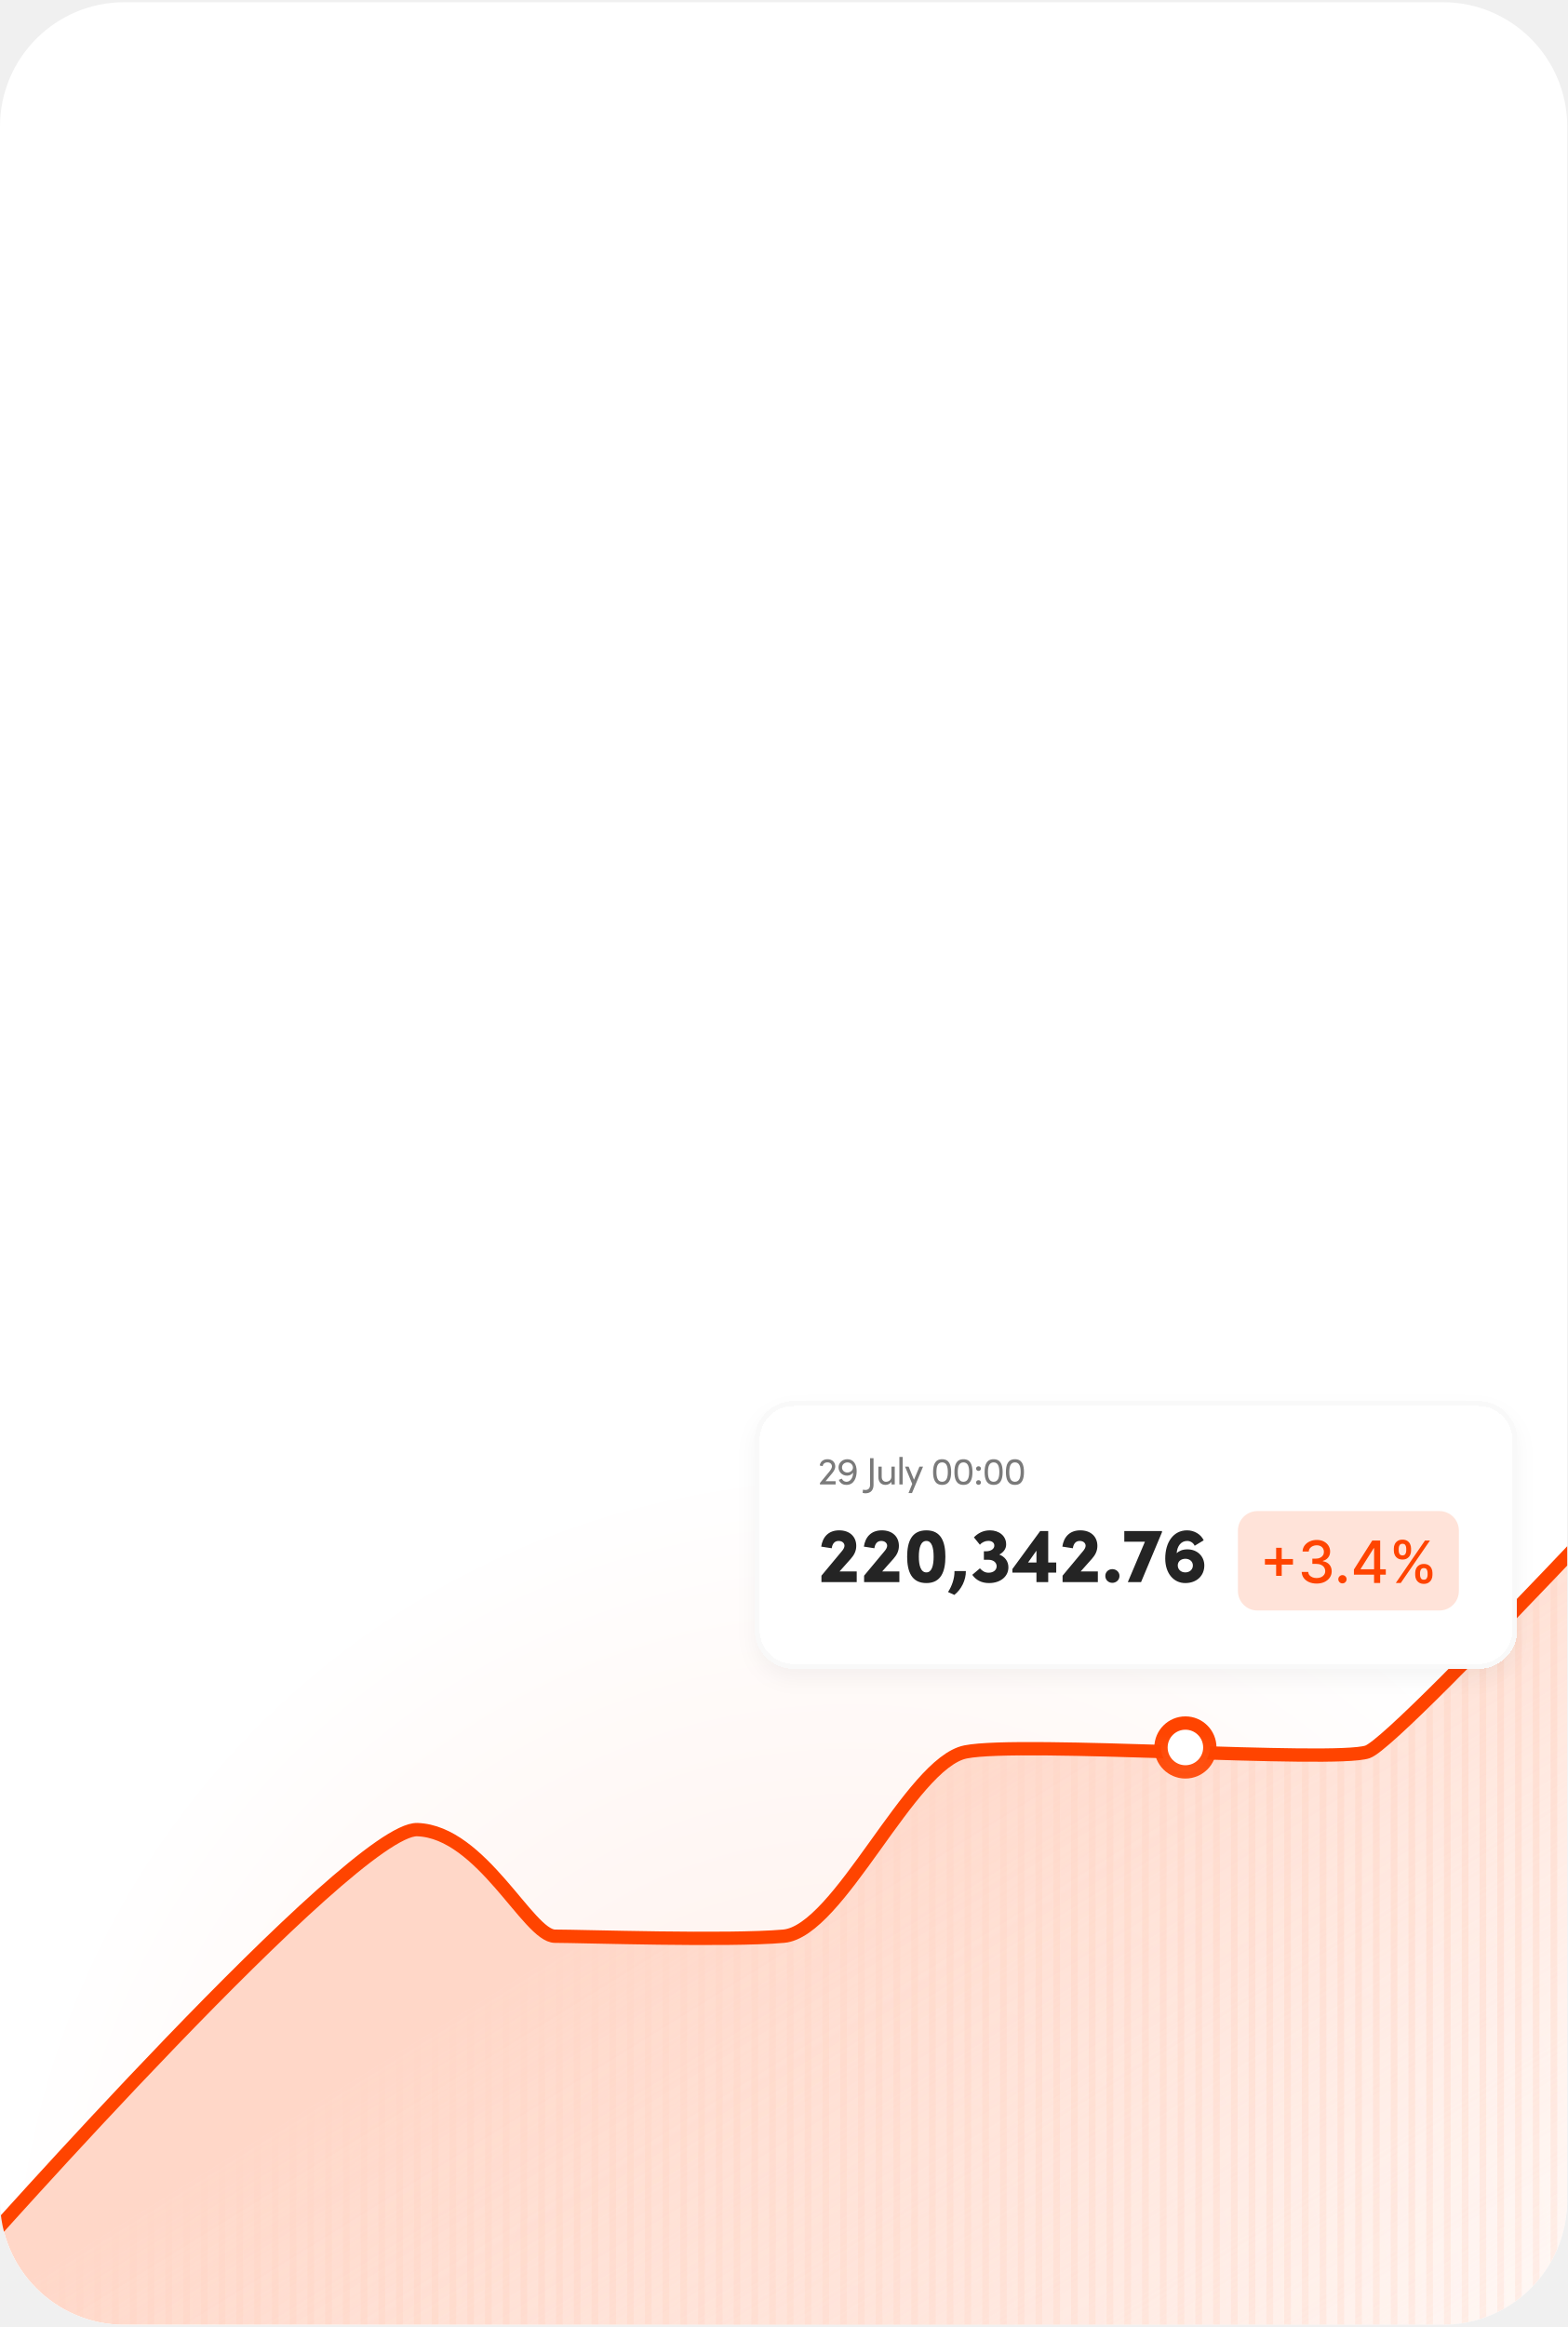
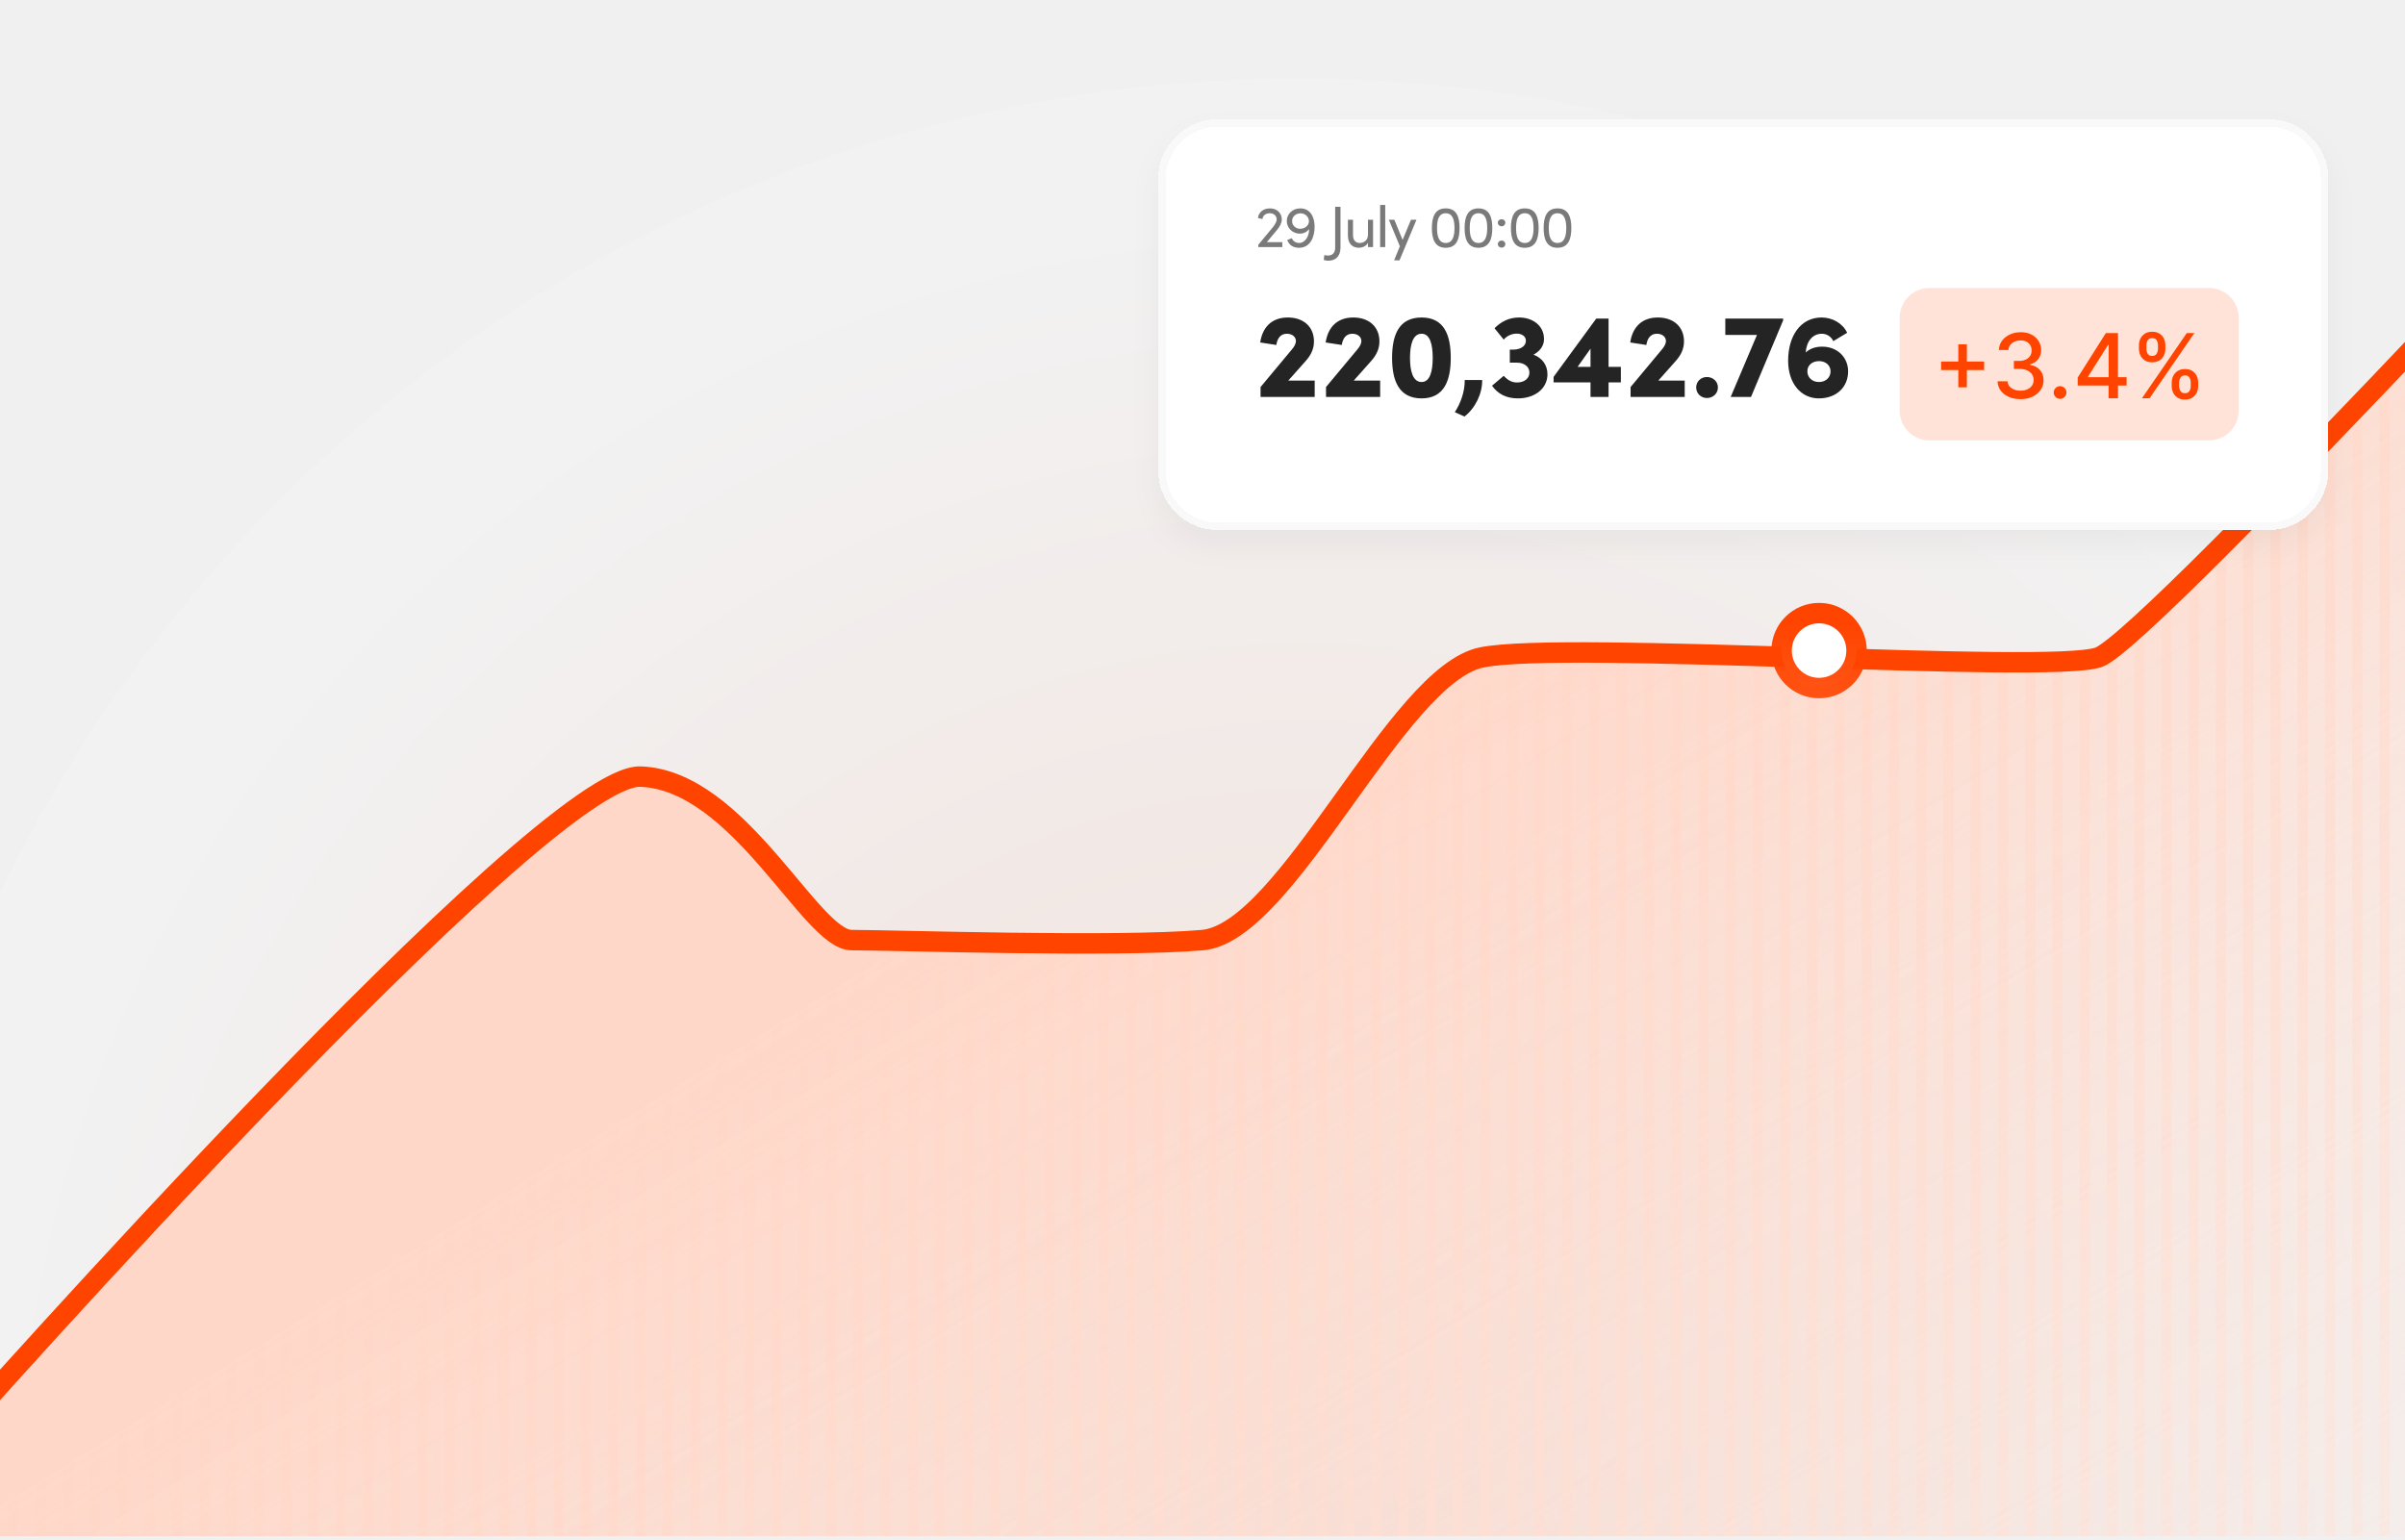
- <svg xmlns="http://www.w3.org/2000/svg" width="353" height="524" viewBox="0 0 353 524" fill="none">
-   <g clip-path="url(#clip0_2603_22739)">
-     <rect y="0.5" width="353" height="523" rx="28" fill="white" />
-     <g clip-path="url(#clip1_2603_22739)">
-       <circle cx="190.5" cy="521" r="211.5" fill="url(#paint0_radial_2603_22739)" fill-opacity="0.1" />
-       <mask id="mask0_2603_22739" style="mask-type:alpha" maskUnits="userSpaceOnUse" x="-26" y="242" width="441" height="371">
-         <rect width="408" height="258" transform="translate(-10 298.5)" fill="url(#paint1_linear_2603_22739)" />
-         <path d="M2 242.5L2 612.5" stroke="black" stroke-width="1.5" />
-         <path d="M6 242.5L6 612.5" stroke="black" stroke-width="1.5" />
-         <path d="M10 242.5L10 612.5" stroke="black" stroke-width="1.5" />
-         <path d="M14 242.5L14 612.5" stroke="black" stroke-width="1.5" />
-         <path d="M18 242.5L18 612.5" stroke="black" stroke-width="1.5" />
-         <path d="M22 242.5L22 612.5" stroke="black" stroke-width="1.5" />
-         <path d="M26 242.5L26 612.5" stroke="black" stroke-width="1.5" />
-         <path d="M30 242.5L30 612.5" stroke="black" stroke-width="1.5" />
-         <path d="M34 242.5L34 612.5" stroke="black" stroke-width="1.5" />
-         <path d="M38 242.5L38 612.5" stroke="black" stroke-width="1.5" />
-         <path d="M42 242.5L42 612.5" stroke="black" stroke-width="1.5" />
-         <path d="M46 242.5L46 612.5" stroke="black" stroke-width="1.5" />
-         <path d="M50 242.5L50 612.5" stroke="black" stroke-width="1.5" />
-         <path d="M54 242.5L54 612.5" stroke="black" stroke-width="1.5" />
-         <path d="M58 242.5L58 612.5" stroke="black" stroke-width="1.5" />
-         <path d="M62 242.5L62 612.5" stroke="black" stroke-width="1.5" />
-         <path d="M66 242.5L66 612.5" stroke="black" stroke-width="1.5" />
-         <path d="M70 242.5L70 612.5" stroke="black" stroke-width="1.5" />
-         <path d="M74 242.5L74 612.5" stroke="black" stroke-width="1.5" />
-         <path d="M78 242.5L78 612.5" stroke="black" stroke-width="1.5" />
-         <path d="M82 242.5L82 612.5" stroke="black" stroke-width="1.5" />
-         <path d="M86 242.5L86 612.5" stroke="black" stroke-width="1.5" />
-         <path d="M90 242.5L90 612.5" stroke="black" stroke-width="1.5" />
-         <path d="M94 242.5L94 612.5" stroke="black" stroke-width="1.5" />
-         <path d="M98 242.5L98 612.5" stroke="black" stroke-width="1.5" />
-         <path d="M102 242.5L102 612.5" stroke="black" stroke-width="1.5" />
-         <path d="M106 242.5L106 612.5" stroke="black" stroke-width="1.5" />
-         <path d="M110 242.5L110 612.5" stroke="black" stroke-width="1.5" />
-         <path d="M114 242.5L114 612.5" stroke="black" stroke-width="1.5" />
-         <path d="M118 242.5L118 612.5" stroke="black" stroke-width="1.5" />
-         <path d="M122 242.5L122 612.5" stroke="black" stroke-width="1.5" />
-         <path d="M126 242.5L126 612.5" stroke="black" stroke-width="1.5" />
-         <path d="M130 242.5L130 612.5" stroke="black" stroke-width="1.5" />
-         <path d="M134 242.5L134 612.5" stroke="black" stroke-width="1.5" />
-         <path d="M138 242.5L138 612.5" stroke="black" stroke-width="1.5" />
-         <path d="M142 242.5L142 612.5" stroke="black" stroke-width="1.5" />
-         <path d="M146 242.5L146 612.5" stroke="black" stroke-width="1.5" />
-         <path d="M150 242.5L150 612.5" stroke="black" stroke-width="1.5" />
-         <path d="M154 242.5L154 612.5" stroke="black" stroke-width="1.5" />
-         <path d="M158 242.5L158 612.5" stroke="black" stroke-width="1.5" />
-         <path d="M162 242.5L162 612.5" stroke="black" stroke-width="1.5" />
-         <path d="M166 242.5L166 612.5" stroke="black" stroke-width="1.5" />
-         <path d="M170 242.5L170 612.5" stroke="black" stroke-width="1.5" />
-         <path d="M174 242.5L174 612.5" stroke="black" stroke-width="1.5" />
-         <path d="M178 242.5L178 612.5" stroke="black" stroke-width="1.5" />
-         <path d="M182 242.5L182 612.5" stroke="black" stroke-width="1.5" />
-         <path d="M186 242.5L186 612.5" stroke="black" stroke-width="1.5" />
-         <path d="M190 242.5L190 612.5" stroke="black" stroke-width="1.5" />
-         <path d="M194 242.5L194 612.5" stroke="black" stroke-width="1.5" />
-         <path d="M198 242.5L198 612.5" stroke="black" stroke-width="1.5" />
-         <path d="M202 242.5L202 612.5" stroke="black" stroke-width="1.5" />
-         <path d="M206 242.5L206 612.5" stroke="black" stroke-width="1.5" />
-         <path d="M210 242.5L210 612.5" stroke="black" stroke-width="1.5" />
-         <path d="M214 242.5L214 612.5" stroke="black" stroke-width="1.5" />
-         <path d="M218 242.5L218 612.5" stroke="black" stroke-width="1.5" />
-         <path d="M222 242.5L222 612.5" stroke="black" stroke-width="1.5" />
-         <path d="M226 242.5L226 612.5" stroke="black" stroke-width="1.5" />
-         <path d="M230 242.5L230 612.5" stroke="black" stroke-width="1.5" />
-         <path d="M234 242.5L234 612.5" stroke="black" stroke-width="1.5" />
-         <path d="M238 242.5L238 612.5" stroke="black" stroke-width="1.5" />
-         <path d="M242 242.5L242 612.5" stroke="black" stroke-width="1.5" />
-         <path d="M246 242.5L246 612.5" stroke="black" stroke-width="1.5" />
-         <path d="M250 242.5L250 612.5" stroke="black" stroke-width="1.5" />
-         <path d="M254 242.5L254 612.5" stroke="black" stroke-width="1.5" />
-         <path d="M258 242.5V612.5" stroke="black" stroke-width="1.5" />
-         <path d="M262 242.5V612.5" stroke="black" stroke-width="1.5" />
-         <path d="M266 242.5V612.5" stroke="black" stroke-width="1.5" />
-         <path d="M270 242.5V612.5" stroke="black" stroke-width="1.5" />
-         <path d="M274 242.5V612.5" stroke="black" stroke-width="1.5" />
-         <path d="M278 242.5V612.5" stroke="black" stroke-width="1.5" />
-         <path d="M282 242.5V612.5" stroke="black" stroke-width="1.5" />
-         <path d="M286 242.5V612.5" stroke="black" stroke-width="1.5" />
-         <path d="M290 242.5V612.5" stroke="black" stroke-width="1.5" />
-         <path d="M294 242.5V612.5" stroke="black" stroke-width="1.5" />
-         <path d="M298 242.5V612.5" stroke="black" stroke-width="1.5" />
-         <path d="M302 242.5V612.5" stroke="black" stroke-width="1.5" />
-         <path d="M306 242.5V612.5" stroke="black" stroke-width="1.5" />
-         <path d="M310 242.5V612.5" stroke="black" stroke-width="1.5" />
-         <path d="M314 242.5V612.5" stroke="black" stroke-width="1.5" />
-         <path d="M318 242.5V612.5" stroke="black" stroke-width="1.5" />
-         <path d="M322 242.5V612.5" stroke="black" stroke-width="1.5" />
-         <path d="M326 242.5V612.5" stroke="black" stroke-width="1.5" />
-         <path d="M330 242.5V612.5" stroke="black" stroke-width="1.5" />
-         <path d="M334 242.5V612.5" stroke="black" stroke-width="1.5" />
-         <path d="M338 242.5V612.5" stroke="black" stroke-width="1.5" />
-         <path d="M342 242.5V612.5" stroke="black" stroke-width="1.5" />
-         <path d="M346 242.5V612.5" stroke="black" stroke-width="1.5" />
-         <path d="M350 242.5V612.5" stroke="black" stroke-width="1.5" />
-       </mask>
-       <g mask="url(#mask0_2603_22739)">
-         <path d="M96 412C81.5 411.5 -4 508 -4 508V548.5C-4 552.918 -0.418 556.5 4 556.5H395.5C399.918 556.5 403.5 552.918 403.5 548.5V298.5C403.5 298.5 317.5 392 310 394.5C302.5 397 232 392 219.5 394.5C207 397 191 434.9 178.5 436C166 437.1 133 436 127 436C121 436 110.5 412.5 96 412Z" fill="url(#paint2_linear_2603_22739)" />
-         <path d="M94 412C79.5 411.5 -6 508 -6 508V548.5C-6 552.918 -2.418 556.5 2 556.5H393.5C397.918 556.5 401.5 552.918 401.5 548.5V298.5C401.5 298.5 315.5 392 308 394.5C300.5 397 230 392 217.5 394.5C205 397 189 434.9 176.5 436C164 437.1 131 436 125 436C119 436 108.5 412.5 94 412Z" fill="url(#paint3_linear_2603_22739)" />
-       </g>
-       <path d="M-6 508C-6 508 79.5 411.5 94 412C108.5 412.5 119 436 125 436C131 436 164 437.1 176.5 436C189 434.9 205 397 217.5 394.5C230 392 300.5 397 308 394.5C315.5 392 401.5 298.5 401.5 298.5" stroke="#FF4400" stroke-width="3" stroke-linecap="round" />
-       <path d="M267 388C270.038 388 272.5 390.462 272.5 393.5C272.5 396.538 270.038 399 267 399C263.962 399 261.5 396.538 261.5 393.5C261.5 390.462 263.962 388 267 388Z" fill="white" stroke="url(#paint4_linear_2603_22739)" stroke-width="3" />
-       <g filter="url(#filter0_d_2603_22739)">
-         <rect x="170" y="315.5" width="171.751" height="60.308" rx="8.769" fill="white" shape-rendering="crispEdges" />
-         <rect x="170.548" y="316.048" width="170.654" height="59.212" rx="8.221" stroke="#F9F9F9" stroke-width="1.096" shape-rendering="crispEdges" />
-         <path d="M187.485 331.696L185.94 333.549H188.214V334.27H184.688V333.935L186.798 331.387C187.15 330.958 187.39 330.503 187.39 330.246C187.39 329.68 186.987 329.302 186.378 329.302C185.769 329.302 185.349 329.646 185.306 330.152L184.637 330.006C184.748 329.157 185.417 328.59 186.378 328.59C187.433 328.59 188.137 329.251 188.137 330.246C188.137 330.684 187.854 331.258 187.485 331.696ZM190.861 328.59C192.243 328.59 192.955 329.731 192.955 331.301C192.955 332.622 192.431 334.372 190.656 334.372C190.012 334.372 189.309 334.149 188.931 333.24L189.609 332.966C189.841 333.48 190.252 333.669 190.673 333.669C191.531 333.669 192.183 332.708 192.14 331.61C191.874 332.022 191.376 332.296 190.801 332.296C189.652 332.296 188.871 331.413 188.871 330.435C188.871 329.483 189.635 328.59 190.861 328.59ZM190.819 331.584C191.513 331.584 192.097 331.138 192.123 330.503C192.123 329.826 191.591 329.328 190.904 329.311C190.184 329.311 189.652 329.8 189.652 330.452C189.652 331.078 190.149 331.567 190.819 331.584ZM194.927 336.268C194.773 336.268 194.498 336.217 194.301 336.174L194.378 335.445C194.507 335.488 194.858 335.513 194.927 335.513C195.691 335.513 195.974 334.982 195.974 334.355V328.359H196.754V334.355C196.754 335.385 196.257 336.268 194.927 336.268ZM200.788 332.468V330.263H201.535V334.27H200.788V333.643C200.548 334.149 199.905 334.372 199.459 334.372C198.455 334.372 197.837 333.703 197.846 332.58V330.263H198.592V332.562C198.592 333.24 198.995 333.669 199.553 333.669C200.111 333.669 200.78 333.334 200.788 332.468ZM203.321 334.27H202.574V328.084H203.321V334.27ZM205.871 333.214L207.098 330.263H207.904L205.416 336.217H204.627L205.468 334.149L203.855 330.263H204.661L205.871 333.214ZM212.201 334.372C210.588 334.372 210.168 333.06 210.168 331.481C210.168 329.886 210.588 328.59 212.201 328.59C213.814 328.59 214.234 329.886 214.234 331.481C214.234 333.06 213.814 334.372 212.201 334.372ZM212.201 333.669C213.23 333.669 213.488 332.648 213.488 331.481C213.488 330.298 213.23 329.302 212.201 329.302C211.172 329.302 210.923 330.298 210.923 331.481C210.923 332.648 211.172 333.669 212.201 333.669ZM217.004 334.372C215.391 334.372 214.971 333.06 214.971 331.481C214.971 329.886 215.391 328.59 217.004 328.59C218.617 328.59 219.037 329.886 219.037 331.481C219.037 333.06 218.617 334.372 217.004 334.372ZM217.004 333.669C218.033 333.669 218.291 332.648 218.291 331.481C218.291 330.298 218.033 329.302 217.004 329.302C215.974 329.302 215.726 330.298 215.726 331.481C215.726 332.648 215.974 333.669 217.004 333.669ZM220.408 331.224C220.108 331.224 219.851 331.001 219.851 330.692C219.851 330.392 220.108 330.177 220.408 330.177C220.7 330.177 220.949 330.392 220.949 330.692C220.949 331.001 220.7 331.224 220.408 331.224ZM220.408 334.355C220.108 334.355 219.851 334.141 219.851 333.841C219.851 333.532 220.108 333.309 220.408 333.309C220.7 333.309 220.949 333.532 220.949 333.841C220.949 334.141 220.7 334.355 220.408 334.355ZM223.803 334.372C222.19 334.372 221.77 333.06 221.77 331.481C221.77 329.886 222.19 328.59 223.803 328.59C225.416 328.59 225.836 329.886 225.836 331.481C225.836 333.06 225.416 334.372 223.803 334.372ZM223.803 333.669C224.832 333.669 225.09 332.648 225.09 331.481C225.09 330.298 224.832 329.302 223.803 329.302C222.773 329.302 222.525 330.298 222.525 331.481C222.525 332.648 222.773 333.669 223.803 333.669ZM228.606 334.372C226.993 334.372 226.572 333.06 226.572 331.481C226.572 329.886 226.993 328.59 228.606 328.59C230.218 328.59 230.639 329.886 230.639 331.481C230.639 333.06 230.218 334.372 228.606 334.372ZM228.606 333.669C229.635 333.669 229.892 332.648 229.892 331.481C229.892 330.298 229.635 329.302 228.606 329.302C227.576 329.302 227.327 330.298 227.327 331.481C227.327 332.648 227.576 333.669 228.606 333.669Z" fill="#7A7A7A" />
-         <path d="M191.634 351.008L189.091 353.867H192.967V356.27H185.022V354.814L189.582 349.342C189.985 348.886 190.213 348.43 190.213 348.079C190.213 347.448 189.669 346.992 188.88 346.992C187.968 346.992 187.477 347.658 187.337 348.64L184.969 348.272C185.285 346.115 186.6 344.606 189.021 344.606C191.371 344.606 192.862 346.009 192.862 348.114C192.862 349.289 192.353 350.201 191.634 351.008ZM201.242 351.008L198.699 353.867H202.575V356.27H194.63V354.814L199.19 349.342C199.594 348.886 199.822 348.43 199.822 348.079C199.822 347.448 199.278 346.992 198.489 346.992C197.577 346.992 197.086 347.658 196.945 348.64L194.578 348.272C194.893 346.115 196.209 344.606 198.629 344.606C200.979 344.606 202.47 346.009 202.47 348.114C202.47 349.289 201.962 350.201 201.242 351.008ZM208.659 356.48C205.291 356.48 204.327 353.832 204.327 350.534C204.327 347.22 205.291 344.606 208.659 344.606C211.991 344.606 212.938 347.22 212.938 350.534C212.938 353.832 211.991 356.48 208.659 356.48ZM208.659 354.077C209.886 354.077 210.29 352.516 210.29 350.534C210.29 348.535 209.886 346.992 208.659 346.992C207.396 346.992 206.957 348.535 206.957 350.534C206.957 352.516 207.396 354.077 208.659 354.077ZM214.954 359.146L213.533 358.497C214.34 357.287 215.024 355.498 214.989 353.779H217.549C217.584 355.796 216.532 357.918 214.954 359.146ZM225.081 350.061C226.343 350.534 227.133 351.587 227.133 352.937C227.133 355.007 225.326 356.48 222.783 356.48C221.152 356.48 219.872 355.866 218.995 354.621L220.714 353.165C221.275 353.779 221.871 354.147 222.66 354.147C223.783 354.147 224.484 353.516 224.484 352.692C224.484 351.85 223.748 351.236 222.66 351.236H221.608V349.324H222.082C223.344 349.324 224.046 348.658 223.958 347.921C223.906 347.342 223.362 346.974 222.608 346.974C221.906 346.974 221.152 347.307 220.714 347.851L219.363 346.185C220.258 345.273 221.415 344.606 222.976 344.606C224.993 344.606 226.659 345.834 226.624 347.816C226.624 348.745 226.028 349.57 225.081 350.061ZM236.1 351.85H237.906V354.13H236.1V356.27H233.451V354.13H228.032V353.323L234.293 344.764H236.1V351.85ZM233.451 349.184L231.557 351.85H233.451V349.184ZM245.946 351.008L243.403 353.867H247.279V356.27H239.334V354.814L243.894 349.342C244.297 348.886 244.525 348.43 244.525 348.079C244.525 347.448 243.981 346.992 243.192 346.992C242.28 346.992 241.789 347.658 241.649 348.64L239.281 348.272C239.597 346.115 240.912 344.606 243.332 344.606C245.683 344.606 247.173 346.009 247.173 348.114C247.173 349.289 246.665 350.201 245.946 351.008ZM250.538 356.427C249.679 356.427 248.96 355.778 248.96 354.866C248.96 353.989 249.679 353.341 250.538 353.341C251.415 353.341 252.152 353.989 252.152 354.866C252.152 355.778 251.415 356.427 250.538 356.427ZM253.236 347.167V344.764H261.725V345.027L257.007 356.27H254.025L257.884 347.167H253.236ZM267.438 348.886C269.753 348.886 271.261 350.517 271.261 352.516C271.261 354.814 269.56 356.48 266.964 356.48C264.351 356.48 262.457 354.288 262.457 350.955C262.457 347.29 264.298 344.606 267.368 344.606C268.928 344.606 270.454 345.431 271.121 346.851L269.086 348.079C268.788 347.395 268.104 346.992 267.403 346.992C266.052 346.992 265.158 348.096 265.035 349.745C265.579 349.237 266.368 348.886 267.438 348.886ZM266.982 354.077C267.981 354.077 268.683 353.411 268.683 352.516C268.683 351.639 267.999 351.025 267.017 351.008C265.982 351.008 265.28 351.622 265.28 352.499C265.28 353.393 265.964 354.077 266.982 354.077Z" fill="#242424" />
-         <rect x="278.827" y="340.27" width="49.769" height="22.385" rx="4.385" fill="#FF4400" fill-opacity="0.15" />
-         <path d="M287.436 354.855V348.54H288.693V354.855H287.436ZM284.909 352.323V351.071H291.225V352.323H284.909ZM296.569 356.593C295.927 356.593 295.354 356.482 294.85 356.261C294.348 356.04 293.951 355.733 293.658 355.341C293.369 354.945 293.213 354.488 293.191 353.968H294.658C294.677 354.251 294.772 354.497 294.943 354.706C295.117 354.911 295.345 355.07 295.625 355.182C295.905 355.294 296.217 355.35 296.559 355.35C296.936 355.35 297.269 355.285 297.559 355.154C297.852 355.023 298.08 354.841 298.245 354.607C298.411 354.371 298.493 354.098 298.493 353.79C298.493 353.469 298.411 353.187 298.245 352.945C298.084 352.698 297.845 352.505 297.531 352.365C297.219 352.225 296.843 352.155 296.4 352.155H295.592V350.978H296.4C296.755 350.978 297.067 350.914 297.335 350.786C297.606 350.659 297.817 350.481 297.97 350.254C298.122 350.023 298.199 349.754 298.199 349.446C298.199 349.15 298.132 348.893 297.998 348.675C297.867 348.454 297.68 348.281 297.437 348.157C297.198 348.032 296.914 347.97 296.587 347.97C296.276 347.97 295.985 348.027 295.714 348.143C295.446 348.255 295.228 348.417 295.06 348.628C294.892 348.837 294.801 349.088 294.789 349.38H293.392C293.408 348.863 293.56 348.409 293.85 348.016C294.143 347.624 294.529 347.317 295.008 347.096C295.488 346.875 296.02 346.765 296.606 346.765C297.219 346.765 297.749 346.884 298.194 347.124C298.643 347.361 298.988 347.677 299.231 348.072C299.477 348.468 299.599 348.901 299.595 349.371C299.599 349.907 299.449 350.361 299.147 350.735C298.848 351.109 298.449 351.359 297.951 351.487V351.562C298.586 351.658 299.078 351.911 299.427 352.319C299.779 352.727 299.954 353.233 299.95 353.837C299.954 354.363 299.807 354.835 299.511 355.252C299.219 355.669 298.818 355.998 298.311 356.238C297.803 356.474 297.222 356.593 296.569 356.593ZM302.372 356.551C302.117 356.551 301.898 356.46 301.714 356.28C301.53 356.096 301.438 355.875 301.438 355.616C301.438 355.361 301.53 355.143 301.714 354.962C301.898 354.779 302.117 354.687 302.372 354.687C302.628 354.687 302.847 354.779 303.031 354.962C303.215 355.143 303.307 355.361 303.307 355.616C303.307 355.788 303.263 355.945 303.176 356.088C303.092 356.228 302.98 356.34 302.84 356.425C302.699 356.509 302.544 356.551 302.372 356.551ZM304.958 354.593V353.426L309.092 346.895H310.012V348.614H309.428L306.471 353.295V353.37H312.138V354.593H304.958ZM309.494 356.462V354.238L309.503 353.706V346.895H310.872V356.462H309.494ZM318.759 354.668V354.164C318.759 353.802 318.834 353.472 318.983 353.173C319.136 352.871 319.357 352.63 319.646 352.449C319.939 352.266 320.293 352.174 320.707 352.174C321.13 352.174 321.485 352.264 321.772 352.445C322.058 352.625 322.275 352.867 322.421 353.169C322.571 353.471 322.645 353.802 322.645 354.164V354.668C322.645 355.029 322.571 355.361 322.421 355.663C322.272 355.962 322.052 356.203 321.763 356.387C321.476 356.568 321.124 356.658 320.707 356.658C320.286 356.658 319.931 356.568 319.642 356.387C319.352 356.203 319.133 355.962 318.983 355.663C318.834 355.361 318.759 355.029 318.759 354.668ZM319.847 354.164V354.668C319.847 354.936 319.911 355.179 320.039 355.397C320.167 355.615 320.389 355.724 320.707 355.724C321.021 355.724 321.241 355.615 321.365 355.397C321.49 355.179 321.552 354.936 321.552 354.668V354.164C321.552 353.896 321.492 353.653 321.37 353.435C321.252 353.217 321.031 353.108 320.707 353.108C320.395 353.108 320.174 353.217 320.044 353.435C319.913 353.653 319.847 353.896 319.847 354.164ZM313.948 349.194V348.689C313.948 348.328 314.022 347.996 314.172 347.694C314.324 347.392 314.546 347.151 314.835 346.97C315.128 346.789 315.481 346.699 315.896 346.699C316.319 346.699 316.674 346.789 316.961 346.97C317.247 347.151 317.463 347.392 317.61 347.694C317.756 347.996 317.829 348.328 317.829 348.689V349.194C317.829 349.555 317.755 349.886 317.605 350.189C317.459 350.487 317.241 350.729 316.951 350.913C316.665 351.093 316.313 351.183 315.896 351.183C315.472 351.183 315.115 351.093 314.826 350.913C314.539 350.729 314.321 350.487 314.172 350.189C314.022 349.886 313.948 349.555 313.948 349.194ZM315.041 348.689V349.194C315.041 349.461 315.103 349.704 315.228 349.922C315.355 350.14 315.578 350.249 315.896 350.249C316.207 350.249 316.425 350.14 316.549 349.922C316.677 349.704 316.741 349.461 316.741 349.194V348.689C316.741 348.421 316.68 348.178 316.559 347.96C316.437 347.742 316.216 347.633 315.896 347.633C315.584 347.633 315.363 347.742 315.232 347.96C315.105 348.178 315.041 348.421 315.041 348.689ZM314.391 356.462L320.968 346.895H322.085L315.508 356.462H314.391Z" fill="#FF4400" />
-       </g>
+ <svg xmlns="http://www.w3.org/2000/svg" width="353" height="226" viewBox="0 0 353 226" fill="none">
+   <g clip-path="url(#clip0_2603_22751)">
+     <circle cx="190.5" cy="223" r="211.5" fill="url(#paint0_radial_2603_22751)" fill-opacity="0.1" />
+     <mask id="mask0_2603_22751" style="mask-type:alpha" maskUnits="userSpaceOnUse" x="-26" y="-56" width="441" height="371">
+       <rect width="408" height="258" transform="translate(-10 0.5)" fill="url(#paint1_linear_2603_22751)" />
+       <path d="M2 -55.5L2 314.5" stroke="black" stroke-width="1.5" />
+       <path d="M6 -55.5L6 314.5" stroke="black" stroke-width="1.5" />
+       <path d="M10 -55.5L10 314.5" stroke="black" stroke-width="1.5" />
+       <path d="M14 -55.5L14 314.5" stroke="black" stroke-width="1.5" />
+       <path d="M18 -55.5L18 314.5" stroke="black" stroke-width="1.5" />
+       <path d="M22 -55.5L22 314.5" stroke="black" stroke-width="1.5" />
+       <path d="M26 -55.5L26 314.5" stroke="black" stroke-width="1.5" />
+       <path d="M30 -55.5L30 314.5" stroke="black" stroke-width="1.5" />
+       <path d="M34 -55.5L34 314.5" stroke="black" stroke-width="1.5" />
+       <path d="M38 -55.5L38 314.5" stroke="black" stroke-width="1.5" />
+       <path d="M42 -55.5L42 314.5" stroke="black" stroke-width="1.5" />
+       <path d="M46 -55.5L46 314.5" stroke="black" stroke-width="1.5" />
+       <path d="M50 -55.5L50 314.5" stroke="black" stroke-width="1.5" />
+       <path d="M54 -55.5L54 314.5" stroke="black" stroke-width="1.5" />
+       <path d="M58 -55.5L58 314.5" stroke="black" stroke-width="1.5" />
+       <path d="M62 -55.5L62 314.5" stroke="black" stroke-width="1.5" />
+       <path d="M66 -55.5L66 314.5" stroke="black" stroke-width="1.5" />
+       <path d="M70 -55.5L70 314.5" stroke="black" stroke-width="1.5" />
+       <path d="M74 -55.5L74 314.5" stroke="black" stroke-width="1.5" />
+       <path d="M78 -55.5L78 314.5" stroke="black" stroke-width="1.5" />
+       <path d="M82 -55.5L82 314.5" stroke="black" stroke-width="1.5" />
+       <path d="M86 -55.5L86 314.5" stroke="black" stroke-width="1.5" />
+       <path d="M90 -55.5L90 314.5" stroke="black" stroke-width="1.5" />
+       <path d="M94 -55.5L94 314.5" stroke="black" stroke-width="1.5" />
+       <path d="M98 -55.5L98 314.5" stroke="black" stroke-width="1.5" />
+       <path d="M102 -55.5L102 314.5" stroke="black" stroke-width="1.5" />
+       <path d="M106 -55.5L106 314.5" stroke="black" stroke-width="1.5" />
+       <path d="M110 -55.5L110 314.5" stroke="black" stroke-width="1.5" />
+       <path d="M114 -55.5L114 314.5" stroke="black" stroke-width="1.5" />
+       <path d="M118 -55.5L118 314.5" stroke="black" stroke-width="1.5" />
+       <path d="M122 -55.5L122 314.5" stroke="black" stroke-width="1.5" />
+       <path d="M126 -55.5L126 314.5" stroke="black" stroke-width="1.5" />
+       <path d="M130 -55.5L130 314.5" stroke="black" stroke-width="1.5" />
+       <path d="M134 -55.5L134 314.5" stroke="black" stroke-width="1.5" />
+       <path d="M138 -55.5L138 314.5" stroke="black" stroke-width="1.5" />
+       <path d="M142 -55.5L142 314.5" stroke="black" stroke-width="1.5" />
+       <path d="M146 -55.5L146 314.5" stroke="black" stroke-width="1.5" />
+       <path d="M150 -55.5L150 314.5" stroke="black" stroke-width="1.5" />
+       <path d="M154 -55.5L154 314.5" stroke="black" stroke-width="1.5" />
+       <path d="M158 -55.5L158 314.5" stroke="black" stroke-width="1.5" />
+       <path d="M162 -55.5L162 314.5" stroke="black" stroke-width="1.5" />
+       <path d="M166 -55.5L166 314.5" stroke="black" stroke-width="1.5" />
+       <path d="M170 -55.5L170 314.5" stroke="black" stroke-width="1.5" />
+       <path d="M174 -55.5L174 314.5" stroke="black" stroke-width="1.5" />
+       <path d="M178 -55.5L178 314.5" stroke="black" stroke-width="1.5" />
+       <path d="M182 -55.5L182 314.5" stroke="black" stroke-width="1.5" />
+       <path d="M186 -55.5L186 314.5" stroke="black" stroke-width="1.5" />
+       <path d="M190 -55.5L190 314.5" stroke="black" stroke-width="1.5" />
+       <path d="M194 -55.5L194 314.5" stroke="black" stroke-width="1.5" />
+       <path d="M198 -55.5L198 314.5" stroke="black" stroke-width="1.5" />
+       <path d="M202 -55.5L202 314.5" stroke="black" stroke-width="1.5" />
+       <path d="M206 -55.5L206 314.5" stroke="black" stroke-width="1.5" />
+       <path d="M210 -55.5L210 314.5" stroke="black" stroke-width="1.5" />
+       <path d="M214 -55.5L214 314.5" stroke="black" stroke-width="1.5" />
+       <path d="M218 -55.5L218 314.5" stroke="black" stroke-width="1.5" />
+       <path d="M222 -55.5L222 314.5" stroke="black" stroke-width="1.5" />
+       <path d="M226 -55.5L226 314.5" stroke="black" stroke-width="1.5" />
+       <path d="M230 -55.5L230 314.5" stroke="black" stroke-width="1.5" />
+       <path d="M234 -55.5L234 314.5" stroke="black" stroke-width="1.5" />
+       <path d="M238 -55.5L238 314.5" stroke="black" stroke-width="1.5" />
+       <path d="M242 -55.5L242 314.5" stroke="black" stroke-width="1.5" />
+       <path d="M246 -55.5L246 314.5" stroke="black" stroke-width="1.5" />
+       <path d="M250 -55.5L250 314.5" stroke="black" stroke-width="1.5" />
+       <path d="M254 -55.5L254 314.5" stroke="black" stroke-width="1.5" />
+       <path d="M258 -55.5V314.5" stroke="black" stroke-width="1.5" />
+       <path d="M262 -55.5V314.5" stroke="black" stroke-width="1.5" />
+       <path d="M266 -55.5V314.5" stroke="black" stroke-width="1.5" />
+       <path d="M270 -55.5V314.5" stroke="black" stroke-width="1.5" />
+       <path d="M274 -55.5V314.5" stroke="black" stroke-width="1.5" />
+       <path d="M278 -55.5V314.5" stroke="black" stroke-width="1.5" />
+       <path d="M282 -55.5V314.5" stroke="black" stroke-width="1.5" />
+       <path d="M286 -55.5V314.5" stroke="black" stroke-width="1.5" />
+       <path d="M290 -55.5V314.5" stroke="black" stroke-width="1.5" />
+       <path d="M294 -55.5V314.5" stroke="black" stroke-width="1.5" />
+       <path d="M298 -55.5V314.5" stroke="black" stroke-width="1.5" />
+       <path d="M302 -55.5V314.5" stroke="black" stroke-width="1.5" />
+       <path d="M306 -55.5V314.5" stroke="black" stroke-width="1.5" />
+       <path d="M310 -55.5V314.5" stroke="black" stroke-width="1.5" />
+       <path d="M314 -55.5V314.5" stroke="black" stroke-width="1.5" />
+       <path d="M318 -55.5V314.5" stroke="black" stroke-width="1.5" />
+       <path d="M322 -55.5V314.5" stroke="black" stroke-width="1.5" />
+       <path d="M326 -55.5V314.5" stroke="black" stroke-width="1.5" />
+       <path d="M330 -55.5V314.5" stroke="black" stroke-width="1.5" />
+       <path d="M334 -55.5V314.5" stroke="black" stroke-width="1.5" />
+       <path d="M338 -55.5V314.5" stroke="black" stroke-width="1.5" />
+       <path d="M342 -55.5V314.5" stroke="black" stroke-width="1.5" />
+       <path d="M346 -55.5V314.5" stroke="black" stroke-width="1.5" />
+       <path d="M350 -55.5V314.5" stroke="black" stroke-width="1.5" />
+     </mask>
+     <g mask="url(#mask0_2603_22751)">
+       <path d="M96 114C81.5 113.5 -4 210 -4 210V250.5C-4 254.918 -0.418 258.5 4 258.5H395.5C399.918 258.5 403.5 254.918 403.5 250.5V0.5C403.5 0.5 317.5 94 310 96.5C302.5 99 232 94 219.5 96.5C207 99 191 136.9 178.5 138C166 139.1 133 138 127 138C121 138 110.5 114.5 96 114Z" fill="url(#paint2_linear_2603_22751)" />
+       <path d="M94 114C79.5 113.5 -6 210 -6 210V250.5C-6 254.918 -2.418 258.5 2 258.5H393.5C397.918 258.5 401.5 254.918 401.5 250.5V0.5C401.5 0.5 315.5 94 308 96.5C300.5 99 230 94 217.5 96.5C205 99 189 136.9 176.5 138C164 139.1 131 138 125 138C119 138 108.5 114.5 94 114Z" fill="url(#paint3_linear_2603_22751)" />
+     </g>
+     <path d="M-6 210C-6 210 79.5 113.5 94 114C108.5 114.5 119 138 125 138C131 138 164 139.1 176.5 138C189 136.9 205 99 217.5 96.5C230 94 300.5 99 308 96.5C315.5 94 401.5 0.5 401.5 0.5" stroke="#FF4400" stroke-width="3" stroke-linecap="round" />
+     <path d="M267 90C270.038 90 272.5 92.462 272.5 95.5C272.5 98.538 270.038 101 267 101C263.962 101 261.5 98.538 261.5 95.5C261.5 92.462 263.962 90 267 90Z" fill="white" stroke="url(#paint4_linear_2603_22751)" stroke-width="3" />
+     <g filter="url(#filter0_d_2603_22751)">
+       <rect x="170" y="17.5" width="171.751" height="60.308" rx="8.769" fill="white" shape-rendering="crispEdges" />
+       <rect x="170.548" y="18.048" width="170.654" height="59.212" rx="8.221" stroke="#F9F9F9" stroke-width="1.096" shape-rendering="crispEdges" />
+       <path d="M187.485 33.696L185.94 35.549H188.214V36.27H184.688V35.935L186.798 33.387C187.15 32.958 187.39 32.504 187.39 32.246C187.39 31.68 186.987 31.302 186.378 31.302C185.769 31.302 185.349 31.646 185.306 32.152L184.637 32.006C184.748 31.157 185.417 30.59 186.378 30.59C187.433 30.59 188.137 31.251 188.137 32.246C188.137 32.684 187.854 33.258 187.485 33.696ZM190.861 30.59C192.243 30.59 192.955 31.731 192.955 33.301C192.955 34.622 192.431 36.373 190.656 36.373C190.012 36.373 189.309 36.149 188.931 35.24L189.609 34.966C189.841 35.48 190.252 35.669 190.673 35.669C191.531 35.669 192.183 34.708 192.14 33.61C191.874 34.022 191.376 34.296 190.801 34.296C189.652 34.296 188.871 33.413 188.871 32.435C188.871 31.483 189.635 30.59 190.861 30.59ZM190.819 33.584C191.513 33.584 192.097 33.138 192.123 32.504C192.123 31.826 191.591 31.328 190.904 31.311C190.184 31.311 189.652 31.8 189.652 32.452C189.652 33.078 190.149 33.567 190.819 33.584ZM194.927 38.268C194.773 38.268 194.498 38.217 194.301 38.174L194.378 37.445C194.507 37.488 194.858 37.513 194.927 37.513C195.691 37.513 195.974 36.982 195.974 36.355V30.359H196.754V36.355C196.754 37.385 196.257 38.268 194.927 38.268ZM200.788 34.468V32.263H201.535V36.27H200.788V35.643C200.548 36.149 199.905 36.373 199.459 36.373C198.455 36.373 197.837 35.703 197.846 34.58V32.263H198.592V34.562C198.592 35.24 198.995 35.669 199.553 35.669C200.111 35.669 200.78 35.334 200.788 34.468ZM203.321 36.27H202.574V30.084H203.321V36.27ZM205.871 35.214L207.098 32.263H207.904L205.416 38.217H204.627L205.468 36.149L203.855 32.263H204.661L205.871 35.214ZM212.201 36.373C210.588 36.373 210.168 35.06 210.168 33.481C210.168 31.886 210.588 30.59 212.201 30.59C213.814 30.59 214.234 31.886 214.234 33.481C214.234 35.06 213.814 36.373 212.201 36.373ZM212.201 35.669C213.23 35.669 213.488 34.648 213.488 33.481C213.488 32.298 213.23 31.302 212.201 31.302C211.172 31.302 210.923 32.298 210.923 33.481C210.923 34.648 211.172 35.669 212.201 35.669ZM217.004 36.373C215.391 36.373 214.971 35.06 214.971 33.481C214.971 31.886 215.391 30.59 217.004 30.59C218.617 30.59 219.037 31.886 219.037 33.481C219.037 35.06 218.617 36.373 217.004 36.373ZM217.004 35.669C218.033 35.669 218.291 34.648 218.291 33.481C218.291 32.298 218.033 31.302 217.004 31.302C215.974 31.302 215.726 32.298 215.726 33.481C215.726 34.648 215.974 35.669 217.004 35.669ZM220.408 33.224C220.108 33.224 219.851 33.001 219.851 32.692C219.851 32.392 220.108 32.178 220.408 32.178C220.7 32.178 220.949 32.392 220.949 32.692C220.949 33.001 220.7 33.224 220.408 33.224ZM220.408 36.355C220.108 36.355 219.851 36.141 219.851 35.841C219.851 35.532 220.108 35.309 220.408 35.309C220.7 35.309 220.949 35.532 220.949 35.841C220.949 36.141 220.7 36.355 220.408 36.355ZM223.803 36.373C222.19 36.373 221.77 35.06 221.77 33.481C221.77 31.886 222.19 30.59 223.803 30.59C225.416 30.59 225.836 31.886 225.836 33.481C225.836 35.06 225.416 36.373 223.803 36.373ZM223.803 35.669C224.832 35.669 225.09 34.648 225.09 33.481C225.09 32.298 224.832 31.302 223.803 31.302C222.773 31.302 222.525 32.298 222.525 33.481C222.525 34.648 222.773 35.669 223.803 35.669ZM228.606 36.373C226.993 36.373 226.572 35.06 226.572 33.481C226.572 31.886 226.993 30.59 228.606 30.59C230.218 30.59 230.639 31.886 230.639 33.481C230.639 35.06 230.218 36.373 228.606 36.373ZM228.606 35.669C229.635 35.669 229.892 34.648 229.892 33.481C229.892 32.298 229.635 31.302 228.606 31.302C227.576 31.302 227.327 32.298 227.327 33.481C227.327 34.648 227.576 35.669 228.606 35.669Z" fill="#7A7A7A" />
+       <path d="M191.634 53.008L189.091 55.867H192.967V58.27H185.022V56.814L189.582 51.342C189.985 50.886 190.213 50.43 190.213 50.079C190.213 49.448 189.669 48.992 188.88 48.992C187.968 48.992 187.477 49.658 187.337 50.64L184.969 50.272C185.285 48.115 186.6 46.606 189.021 46.606C191.371 46.606 192.862 48.009 192.862 50.114C192.862 51.289 192.353 52.201 191.634 53.008ZM201.242 53.008L198.699 55.867H202.575V58.27H194.63V56.814L199.19 51.342C199.594 50.886 199.822 50.43 199.822 50.079C199.822 49.448 199.278 48.992 198.489 48.992C197.577 48.992 197.086 49.658 196.945 50.64L194.578 50.272C194.893 48.115 196.209 46.606 198.629 46.606C200.979 46.606 202.47 48.009 202.47 50.114C202.47 51.289 201.962 52.201 201.242 53.008ZM208.659 58.48C205.291 58.48 204.327 55.832 204.327 52.534C204.327 49.219 205.291 46.606 208.659 46.606C211.991 46.606 212.938 49.219 212.938 52.534C212.938 55.832 211.991 58.48 208.659 58.48ZM208.659 56.077C209.886 56.077 210.29 54.516 210.29 52.534C210.29 50.535 209.886 48.992 208.659 48.992C207.396 48.992 206.957 50.535 206.957 52.534C206.957 54.516 207.396 56.077 208.659 56.077ZM214.954 61.146L213.533 60.497C214.34 59.287 215.024 57.498 214.989 55.779H217.549C217.584 57.796 216.532 59.918 214.954 61.146ZM225.081 52.061C226.343 52.534 227.133 53.587 227.133 54.937C227.133 57.007 225.326 58.48 222.783 58.48C221.152 58.48 219.872 57.866 218.995 56.621L220.714 55.165C221.275 55.779 221.871 56.147 222.66 56.147C223.783 56.147 224.484 55.516 224.484 54.692C224.484 53.85 223.748 53.236 222.66 53.236H221.608V51.324H222.082C223.344 51.324 224.046 50.658 223.958 49.921C223.906 49.342 223.362 48.974 222.608 48.974C221.906 48.974 221.152 49.307 220.714 49.851L219.363 48.185C220.258 47.273 221.415 46.606 222.976 46.606C224.993 46.606 226.659 47.834 226.624 49.816C226.624 50.745 226.028 51.57 225.081 52.061ZM236.1 53.85H237.906V56.13H236.1V58.27H233.451V56.13H228.032V55.323L234.293 46.764H236.1V53.85ZM233.451 51.184L231.557 53.85H233.451V51.184ZM245.946 53.008L243.403 55.867H247.279V58.27H239.334V56.814L243.894 51.342C244.297 50.886 244.525 50.43 244.525 50.079C244.525 49.448 243.981 48.992 243.192 48.992C242.28 48.992 241.789 49.658 241.649 50.64L239.281 50.272C239.597 48.115 240.912 46.606 243.332 46.606C245.683 46.606 247.173 48.009 247.173 50.114C247.173 51.289 246.665 52.201 245.946 53.008ZM250.538 58.427C249.679 58.427 248.96 57.778 248.96 56.866C248.96 55.989 249.679 55.341 250.538 55.341C251.415 55.341 252.152 55.989 252.152 56.866C252.152 57.778 251.415 58.427 250.538 58.427ZM253.236 49.167V46.764H261.725V47.027L257.007 58.27H254.025L257.884 49.167H253.236ZM267.438 50.886C269.753 50.886 271.261 52.517 271.261 54.516C271.261 56.814 269.56 58.48 266.964 58.48C264.351 58.48 262.457 56.288 262.457 52.955C262.457 49.29 264.298 46.606 267.368 46.606C268.928 46.606 270.454 47.431 271.121 48.851L269.086 50.079C268.788 49.395 268.104 48.992 267.403 48.992C266.052 48.992 265.158 50.096 265.035 51.745C265.579 51.236 266.368 50.886 267.438 50.886ZM266.982 56.077C267.981 56.077 268.683 55.411 268.683 54.516C268.683 53.639 267.999 53.026 267.017 53.008C265.982 53.008 265.28 53.622 265.28 54.499C265.28 55.393 265.964 56.077 266.982 56.077Z" fill="#242424" />
+       <rect x="278.827" y="42.27" width="49.769" height="22.385" rx="4.385" fill="#FF4400" fill-opacity="0.15" />
+       <path d="M287.436 56.855V50.54H288.693V56.855H287.436ZM284.909 54.323V53.071H291.225V54.323H284.909ZM296.569 58.593C295.927 58.593 295.354 58.482 294.85 58.261C294.348 58.04 293.951 57.733 293.658 57.341C293.369 56.945 293.213 56.488 293.191 55.968H294.658C294.677 56.251 294.772 56.497 294.943 56.706C295.117 56.911 295.345 57.07 295.625 57.182C295.905 57.294 296.217 57.35 296.559 57.35C296.936 57.35 297.269 57.285 297.559 57.154C297.852 57.023 298.08 56.841 298.245 56.608C298.411 56.371 298.493 56.098 298.493 55.79C298.493 55.469 298.411 55.187 298.245 54.944C298.084 54.699 297.845 54.505 297.531 54.365C297.219 54.225 296.843 54.155 296.4 54.155H295.592V52.978H296.4C296.755 52.978 297.067 52.914 297.335 52.786C297.606 52.659 297.817 52.481 297.97 52.254C298.122 52.023 298.199 51.754 298.199 51.446C298.199 51.15 298.132 50.893 297.998 50.675C297.867 50.454 297.68 50.281 297.437 50.157C297.198 50.032 296.914 49.97 296.587 49.97C296.276 49.97 295.985 50.027 295.714 50.142C295.446 50.255 295.228 50.417 295.06 50.628C294.892 50.837 294.801 51.088 294.789 51.38H293.392C293.408 50.864 293.56 50.409 293.85 50.016C294.143 49.624 294.529 49.317 295.008 49.096C295.488 48.875 296.02 48.764 296.606 48.764C297.219 48.764 297.749 48.884 298.194 49.124C298.643 49.361 298.988 49.677 299.231 50.072C299.477 50.468 299.599 50.901 299.595 51.371C299.599 51.907 299.449 52.361 299.147 52.735C298.848 53.109 298.449 53.359 297.951 53.487V53.562C298.586 53.658 299.078 53.911 299.427 54.319C299.779 54.727 299.954 55.233 299.95 55.837C299.954 56.363 299.807 56.835 299.511 57.252C299.219 57.669 298.818 57.998 298.311 58.238C297.803 58.474 297.222 58.593 296.569 58.593ZM302.372 58.551C302.117 58.551 301.898 58.46 301.714 58.28C301.53 58.096 301.438 57.875 301.438 57.616C301.438 57.361 301.53 57.143 301.714 56.962C301.898 56.779 302.117 56.687 302.372 56.687C302.628 56.687 302.847 56.779 303.031 56.962C303.215 57.143 303.307 57.361 303.307 57.616C303.307 57.788 303.263 57.945 303.176 58.088C303.092 58.228 302.98 58.34 302.84 58.425C302.699 58.509 302.544 58.551 302.372 58.551ZM304.958 56.593V55.426L309.092 48.895H310.012V50.614H309.428L306.471 55.295V55.37H312.138V56.593H304.958ZM309.494 58.462V56.238L309.503 55.706V48.895H310.872V58.462H309.494ZM318.759 56.668V56.164C318.759 55.803 318.834 55.472 318.983 55.173C319.136 54.871 319.357 54.63 319.646 54.449C319.939 54.266 320.293 54.174 320.707 54.174C321.13 54.174 321.485 54.264 321.772 54.445C322.058 54.625 322.275 54.867 322.421 55.169C322.571 55.471 322.645 55.803 322.645 56.164V56.668C322.645 57.029 322.571 57.361 322.421 57.663C322.272 57.962 322.052 58.203 321.763 58.387C321.476 58.568 321.124 58.658 320.707 58.658C320.286 58.658 319.931 58.568 319.642 58.387C319.352 58.203 319.133 57.962 318.983 57.663C318.834 57.361 318.759 57.029 318.759 56.668ZM319.847 56.164V56.668C319.847 56.936 319.911 57.179 320.039 57.397C320.167 57.615 320.389 57.724 320.707 57.724C321.021 57.724 321.241 57.615 321.365 57.397C321.49 57.179 321.552 56.936 321.552 56.668V56.164C321.552 55.896 321.492 55.653 321.37 55.435C321.252 55.217 321.031 55.108 320.707 55.108C320.395 55.108 320.174 55.217 320.044 55.435C319.913 55.653 319.847 55.896 319.847 56.164ZM313.948 51.194V50.689C313.948 50.328 314.022 49.996 314.172 49.694C314.324 49.392 314.546 49.151 314.835 48.97C315.128 48.789 315.481 48.699 315.896 48.699C316.319 48.699 316.674 48.789 316.961 48.97C317.247 49.151 317.463 49.392 317.61 49.694C317.756 49.996 317.829 50.328 317.829 50.689V51.194C317.829 51.555 317.755 51.886 317.605 52.188C317.459 52.487 317.241 52.729 316.951 52.913C316.665 53.093 316.313 53.184 315.896 53.184C315.472 53.184 315.115 53.093 314.826 52.913C314.539 52.729 314.321 52.487 314.172 52.188C314.022 51.886 313.948 51.555 313.948 51.194ZM315.041 50.689V51.194C315.041 51.461 315.103 51.704 315.228 51.922C315.355 52.14 315.578 52.249 315.896 52.249C316.207 52.249 316.425 52.14 316.549 51.922C316.677 51.704 316.741 51.461 316.741 51.194V50.689C316.741 50.421 316.68 50.178 316.559 49.96C316.437 49.742 316.216 49.633 315.896 49.633C315.584 49.633 315.363 49.742 315.232 49.96C315.105 50.178 315.041 50.421 315.041 50.689ZM314.391 58.462L320.968 48.895H322.085L315.508 58.462H314.391Z" fill="#FF4400" />
    </g>
  </g>
  <defs>
-     <filter id="filter0_d_2603_22739" x="165.615" y="313.308" width="180.52" height="69.077" filterUnits="userSpaceOnUse" color-interpolation-filters="sRGB">
+     <filter id="filter0_d_2603_22751" x="165.615" y="15.308" width="180.52" height="69.077" filterUnits="userSpaceOnUse" color-interpolation-filters="sRGB">
      <feFlood flood-opacity="0" result="BackgroundImageFix" />
      <feColorMatrix in="SourceAlpha" type="matrix" values="0 0 0 0 0 0 0 0 0 0 0 0 0 0 0 0 0 0 127 0" result="hardAlpha" />
      <feOffset dy="2.192" />
      <feGaussianBlur stdDeviation="2.192" />
      <feComposite in2="hardAlpha" operator="out" />
      <feColorMatrix type="matrix" values="0 0 0 0 0 0 0 0 0 0 0 0 0 0 0 0 0 0 0.04 0" />
-       <feBlend mode="normal" in2="BackgroundImageFix" result="effect1_dropShadow_2603_22739" />
-       <feBlend mode="normal" in="SourceGraphic" in2="effect1_dropShadow_2603_22739" result="shape" />
+       <feBlend mode="normal" in2="BackgroundImageFix" result="effect1_dropShadow_2603_22751" />
+       <feBlend mode="normal" in="SourceGraphic" in2="effect1_dropShadow_2603_22751" result="shape" />
    </filter>
-     <radialGradient id="paint0_radial_2603_22739" cx="0" cy="0" r="1" gradientUnits="userSpaceOnUse" gradientTransform="translate(191.378 521.878) rotate(-90) scale(188.683 188.688)">
+     <radialGradient id="paint0_radial_2603_22751" cx="0" cy="0" r="1" gradientUnits="userSpaceOnUse" gradientTransform="translate(191.378 223.878) rotate(-90) scale(188.683 188.688)">
      <stop stop-color="#FF4400" />
      <stop offset="1" stop-color="white" />
    </radialGradient>
-     <linearGradient id="paint1_linear_2603_22739" x1="258.317" y1="62.5" x2="401.738" y2="294.158" gradientUnits="userSpaceOnUse">
+     <linearGradient id="paint1_linear_2603_22751" x1="258.317" y1="62.5" x2="401.738" y2="294.158" gradientUnits="userSpaceOnUse">
      <stop stop-color="#FFD7C8" />
      <stop offset="1" stop-color="#FFE9E0" stop-opacity="0" />
    </linearGradient>
-     <linearGradient id="paint2_linear_2603_22739" x1="254" y1="361" x2="397.5" y2="592.5" gradientUnits="userSpaceOnUse">
+     <linearGradient id="paint2_linear_2603_22751" x1="254" y1="63" x2="397.5" y2="294.5" gradientUnits="userSpaceOnUse">
      <stop stop-color="#FFD7C8" />
      <stop offset="1" stop-color="#FFE9E0" stop-opacity="0" />
    </linearGradient>
-     <linearGradient id="paint3_linear_2603_22739" x1="252" y1="361" x2="395.5" y2="592.5" gradientUnits="userSpaceOnUse">
+     <linearGradient id="paint3_linear_2603_22751" x1="252" y1="63" x2="395.5" y2="294.5" gradientUnits="userSpaceOnUse">
      <stop stop-color="#FFD7C8" />
      <stop offset="1" stop-color="#FFE9E0" stop-opacity="0" />
    </linearGradient>
-     <linearGradient id="paint4_linear_2603_22739" x1="267" y1="389.5" x2="267" y2="507.5" gradientUnits="userSpaceOnUse">
+     <linearGradient id="paint4_linear_2603_22751" x1="267" y1="91.5" x2="267" y2="209.5" gradientUnits="userSpaceOnUse">
      <stop stop-color="#FF4400" />
      <stop offset="1" stop-color="#FF4400" stop-opacity="0" />
    </linearGradient>
-     <clipPath id="clip0_2603_22739">
-       <rect y="0.5" width="353" height="523" rx="28" fill="white" />
-     </clipPath>
-     <clipPath id="clip1_2603_22739">
-       <rect width="353" height="225" fill="white" transform="translate(0 298.5)" />
+     <clipPath id="clip0_2603_22751">
+       <rect width="353" height="225" fill="white" transform="translate(0 0.5)" />
    </clipPath>
  </defs>
</svg>
